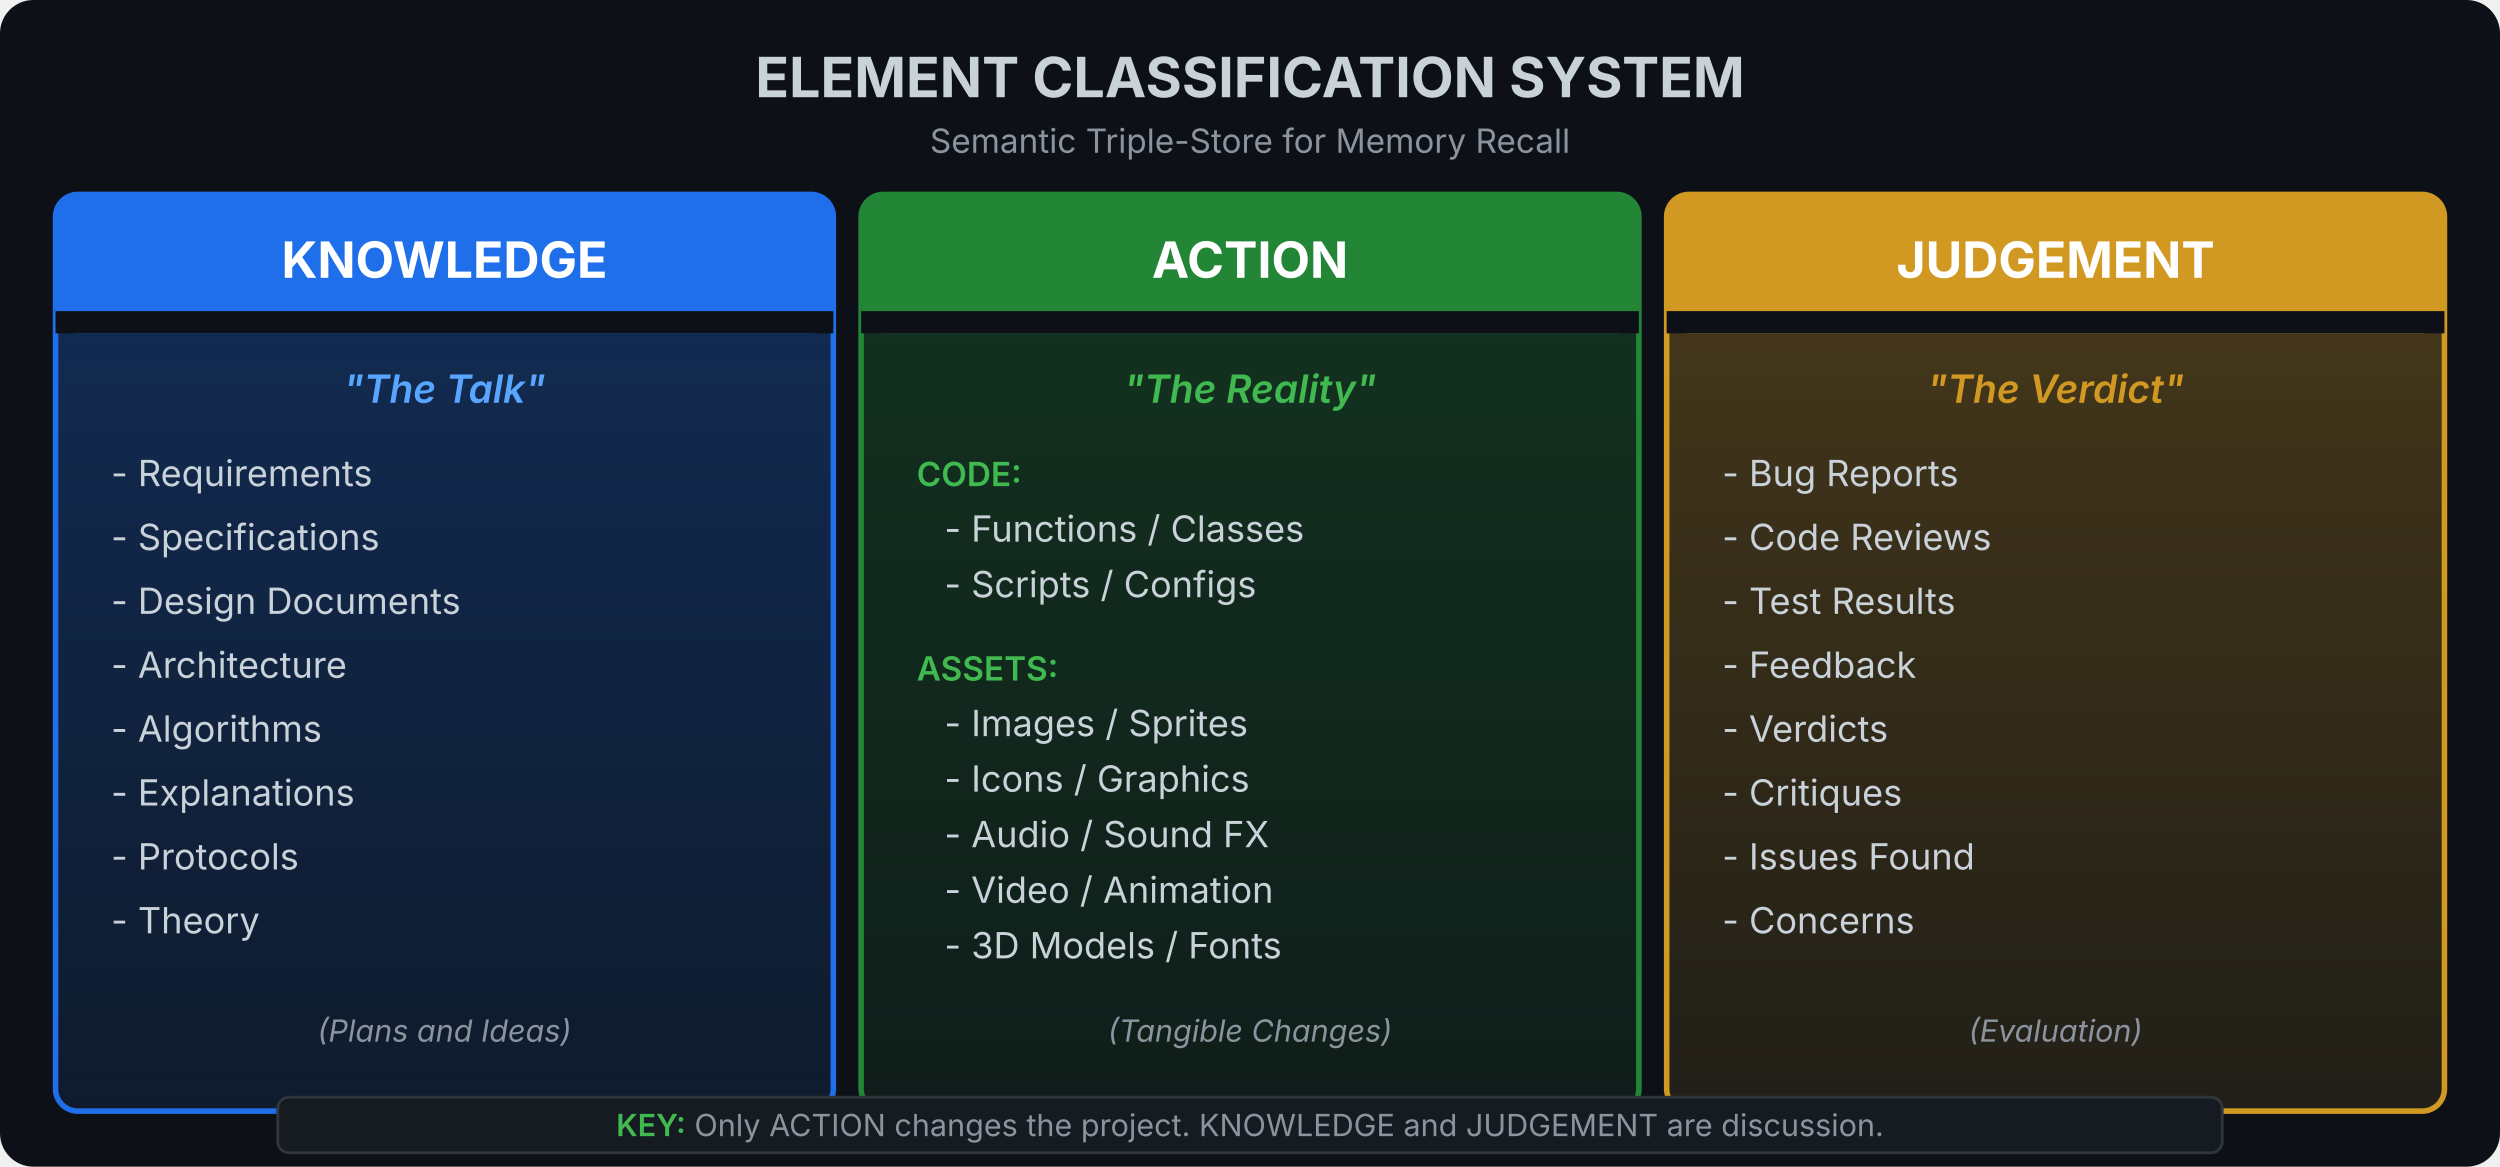
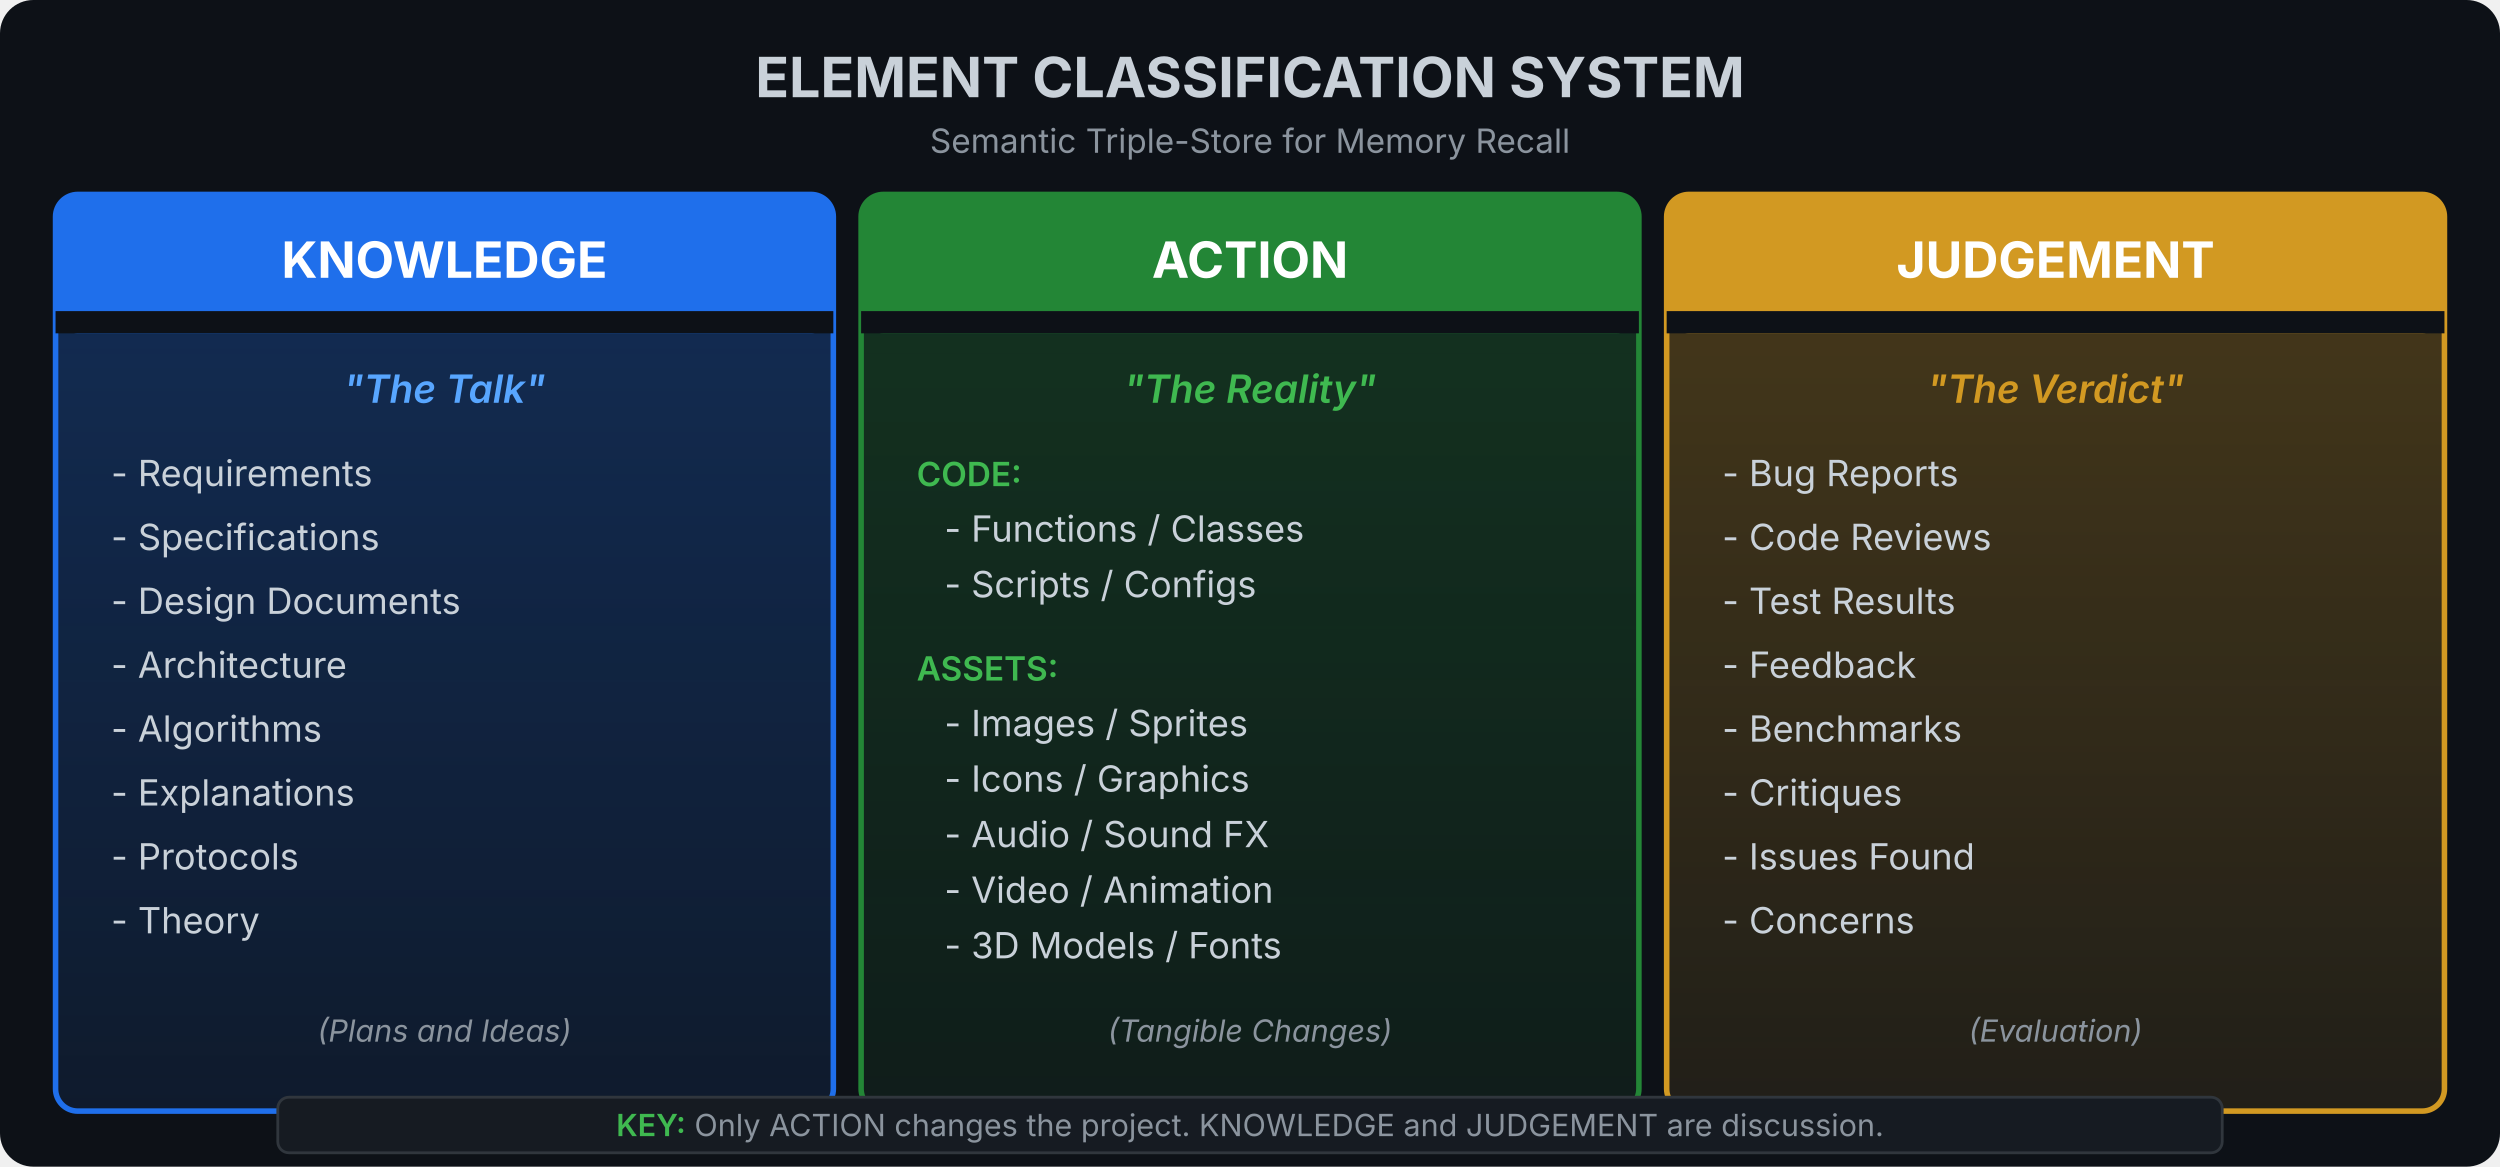
<svg xmlns="http://www.w3.org/2000/svg" viewBox="0 0 900 420" width="900" height="420">
  <defs>
    <linearGradient id="knowledgeGrad" x1="0%" y1="0%" x2="0%" y2="100%">
      <stop offset="0%" style="stop-color:#1f6feb;stop-opacity:0.3" />
      <stop offset="100%" style="stop-color:#1f6feb;stop-opacity:0.1" />
    </linearGradient>
    <linearGradient id="actionGrad" x1="0%" y1="0%" x2="0%" y2="100%">
      <stop offset="0%" style="stop-color:#238636;stop-opacity:0.3" />
      <stop offset="100%" style="stop-color:#238636;stop-opacity:0.1" />
    </linearGradient>
    <linearGradient id="judgementGrad" x1="0%" y1="0%" x2="0%" y2="100%">
      <stop offset="0%" style="stop-color:#d29922;stop-opacity:0.3" />
      <stop offset="100%" style="stop-color:#d29922;stop-opacity:0.1" />
    </linearGradient>
-     <filter id="glowBlue" x="-50%" y="-50%" width="200%" height="200%">
-       <feGaussianBlur stdDeviation="2" result="blur" />
-       <feFlood flood-color="#58a6ff" flood-opacity="0.5" />
-       <feComposite in2="blur" operator="in" />
-       <feMerge>
-         <feMergeNode />
-         <feMergeNode in="SourceGraphic" />
-       </feMerge>
-     </filter>
-     <filter id="glowGreen" x="-50%" y="-50%" width="200%" height="200%">
-       <feGaussianBlur stdDeviation="2" result="blur" />
-       <feFlood flood-color="#3fb950" flood-opacity="0.5" />
-       <feComposite in2="blur" operator="in" />
-       <feMerge>
-         <feMergeNode />
-         <feMergeNode in="SourceGraphic" />
-       </feMerge>
-     </filter>
-     <filter id="glowOrange" x="-50%" y="-50%" width="200%" height="200%">
-       <feGaussianBlur stdDeviation="2" result="blur" />
-       <feFlood flood-color="#d29922" flood-opacity="0.5" />
-       <feComposite in2="blur" operator="in" />
-       <feMerge>
-         <feMergeNode />
-         <feMergeNode in="SourceGraphic" />
-       </feMerge>
-     </filter>
    <filter id="shadow" x="-10%" y="-10%" width="120%" height="120%">
      <feDropShadow dx="0" dy="2" stdDeviation="3" flood-color="#000" flood-opacity="0.4" />
    </filter>
  </defs>
  <rect width="900" height="420" fill="#0d1117" rx="12" />
  <text x="450" y="35" text-anchor="middle" fill="#c9d1d9" font-family="system-ui, -apple-system, sans-serif" font-size="20" font-weight="700">ELEMENT CLASSIFICATION SYSTEM</text>
  <text x="450" y="55" text-anchor="middle" fill="#8b949e" font-family="system-ui, -apple-system, sans-serif" font-size="12">Semantic Triple-Store for Memory Recall</text>
  <rect x="20" y="70" width="280" height="330" rx="8" fill="url(#knowledgeGrad)" stroke="#1f6feb" stroke-width="2" />
  <rect x="310" y="70" width="280" height="330" rx="8" fill="url(#actionGrad)" stroke="#238636" stroke-width="2" />
  <rect x="600" y="70" width="280" height="330" rx="8" fill="url(#judgementGrad)" stroke="#d29922" stroke-width="2" />
  <rect x="20" y="70" width="280" height="50" rx="8" fill="#1f6feb" />
  <rect x="20" y="112" width="280" height="8" fill="#0d1117" />
  <text x="160" y="100" text-anchor="middle" fill="#fff" font-family="system-ui, -apple-system, sans-serif" font-size="18" font-weight="700">KNOWLEDGE</text>
  <rect x="310" y="70" width="280" height="50" rx="8" fill="#238636" />
  <rect x="310" y="112" width="280" height="8" fill="#0d1117" />
  <text x="450" y="100" text-anchor="middle" fill="#fff" font-family="system-ui, -apple-system, sans-serif" font-size="18" font-weight="700">ACTION</text>
  <rect x="600" y="70" width="280" height="50" rx="8" fill="#d29922" />
  <rect x="600" y="112" width="280" height="8" fill="#0d1117" />
  <text x="740" y="100" text-anchor="middle" fill="#fff" font-family="system-ui, -apple-system, sans-serif" font-size="18" font-weight="700">JUDGEMENT</text>
  <text x="160" y="145" text-anchor="middle" fill="#58a6ff" font-family="system-ui, -apple-system, sans-serif" font-size="14" font-weight="600" font-style="italic">"The Talk"</text>
  <text x="450" y="145" text-anchor="middle" fill="#3fb950" font-family="system-ui, -apple-system, sans-serif" font-size="14" font-weight="600" font-style="italic">"The Reality"</text>
  <text x="740" y="145" text-anchor="middle" fill="#d29922" font-family="system-ui, -apple-system, sans-serif" font-size="14" font-weight="600" font-style="italic">"The Verdict"</text>
  <text x="40" y="175" fill="#c9d1d9" font-family="system-ui, -apple-system, sans-serif" font-size="13">- Requirements</text>
  <text x="40" y="198" fill="#c9d1d9" font-family="system-ui, -apple-system, sans-serif" font-size="13">- Specifications</text>
  <text x="40" y="221" fill="#c9d1d9" font-family="system-ui, -apple-system, sans-serif" font-size="13">- Design Documents</text>
  <text x="40" y="244" fill="#c9d1d9" font-family="system-ui, -apple-system, sans-serif" font-size="13">- Architecture</text>
  <text x="40" y="267" fill="#c9d1d9" font-family="system-ui, -apple-system, sans-serif" font-size="13">- Algorithms</text>
  <text x="40" y="290" fill="#c9d1d9" font-family="system-ui, -apple-system, sans-serif" font-size="13">- Explanations</text>
  <text x="40" y="313" fill="#c9d1d9" font-family="system-ui, -apple-system, sans-serif" font-size="13">- Protocols</text>
  <text x="40" y="336" fill="#c9d1d9" font-family="system-ui, -apple-system, sans-serif" font-size="13">- Theory</text>
  <text x="160" y="375" text-anchor="middle" fill="#8b949e" font-family="system-ui, -apple-system, sans-serif" font-size="11" font-style="italic">(Plans and Ideas)</text>
  <text x="330" y="175" fill="#3fb950" font-family="system-ui, -apple-system, sans-serif" font-size="12" font-weight="600">CODE:</text>
  <text x="340" y="195" fill="#c9d1d9" font-family="system-ui, -apple-system, sans-serif" font-size="13">- Functions / Classes</text>
  <text x="340" y="215" fill="#c9d1d9" font-family="system-ui, -apple-system, sans-serif" font-size="13">- Scripts / Configs</text>
  <text x="330" y="245" fill="#3fb950" font-family="system-ui, -apple-system, sans-serif" font-size="12" font-weight="600">ASSETS:</text>
  <text x="340" y="265" fill="#c9d1d9" font-family="system-ui, -apple-system, sans-serif" font-size="13">- Images / Sprites</text>
  <text x="340" y="285" fill="#c9d1d9" font-family="system-ui, -apple-system, sans-serif" font-size="13">- Icons / Graphics</text>
  <text x="340" y="305" fill="#c9d1d9" font-family="system-ui, -apple-system, sans-serif" font-size="13">- Audio / Sound FX</text>
  <text x="340" y="325" fill="#c9d1d9" font-family="system-ui, -apple-system, sans-serif" font-size="13">- Video / Animation</text>
  <text x="340" y="345" fill="#c9d1d9" font-family="system-ui, -apple-system, sans-serif" font-size="13">- 3D Models / Fonts</text>
  <text x="450" y="375" text-anchor="middle" fill="#8b949e" font-family="system-ui, -apple-system, sans-serif" font-size="11" font-style="italic">(Tangible Changes)</text>
  <text x="620" y="175" fill="#c9d1d9" font-family="system-ui, -apple-system, sans-serif" font-size="13">- Bug Reports</text>
  <text x="620" y="198" fill="#c9d1d9" font-family="system-ui, -apple-system, sans-serif" font-size="13">- Code Reviews</text>
  <text x="620" y="221" fill="#c9d1d9" font-family="system-ui, -apple-system, sans-serif" font-size="13">- Test Results</text>
  <text x="620" y="244" fill="#c9d1d9" font-family="system-ui, -apple-system, sans-serif" font-size="13">- Feedback</text>
-   <text x="620" y="267" fill="#c9d1d9" font-family="system-ui, -apple-system, sans-serif" font-size="13">- Verdicts</text>
+   <text x="620" y="267" fill="#c9d1d9" font-family="system-ui, -apple-system, sans-serif" font-size="13">- Benchmarks</text>
  <text x="620" y="290" fill="#c9d1d9" font-family="system-ui, -apple-system, sans-serif" font-size="13">- Critiques</text>
  <text x="620" y="313" fill="#c9d1d9" font-family="system-ui, -apple-system, sans-serif" font-size="13">- Issues Found</text>
  <text x="620" y="336" fill="#c9d1d9" font-family="system-ui, -apple-system, sans-serif" font-size="13">- Concerns</text>
  <text x="740" y="375" text-anchor="middle" fill="#8b949e" font-family="system-ui, -apple-system, sans-serif" font-size="11" font-style="italic">(Evaluation)</text>
  <rect x="100" y="395" width="700" height="20" rx="4" fill="#161b22" stroke="#30363d" stroke-width="1" />
  <text x="450" y="409" text-anchor="middle" fill="#8b949e" font-family="system-ui, -apple-system, sans-serif" font-size="11">
    <tspan fill="#3fb950" font-weight="600">KEY:</tspan> Only ACTION changes the project. KNOWLEDGE and JUDGEMENT are discussion.
  </text>
</svg>
